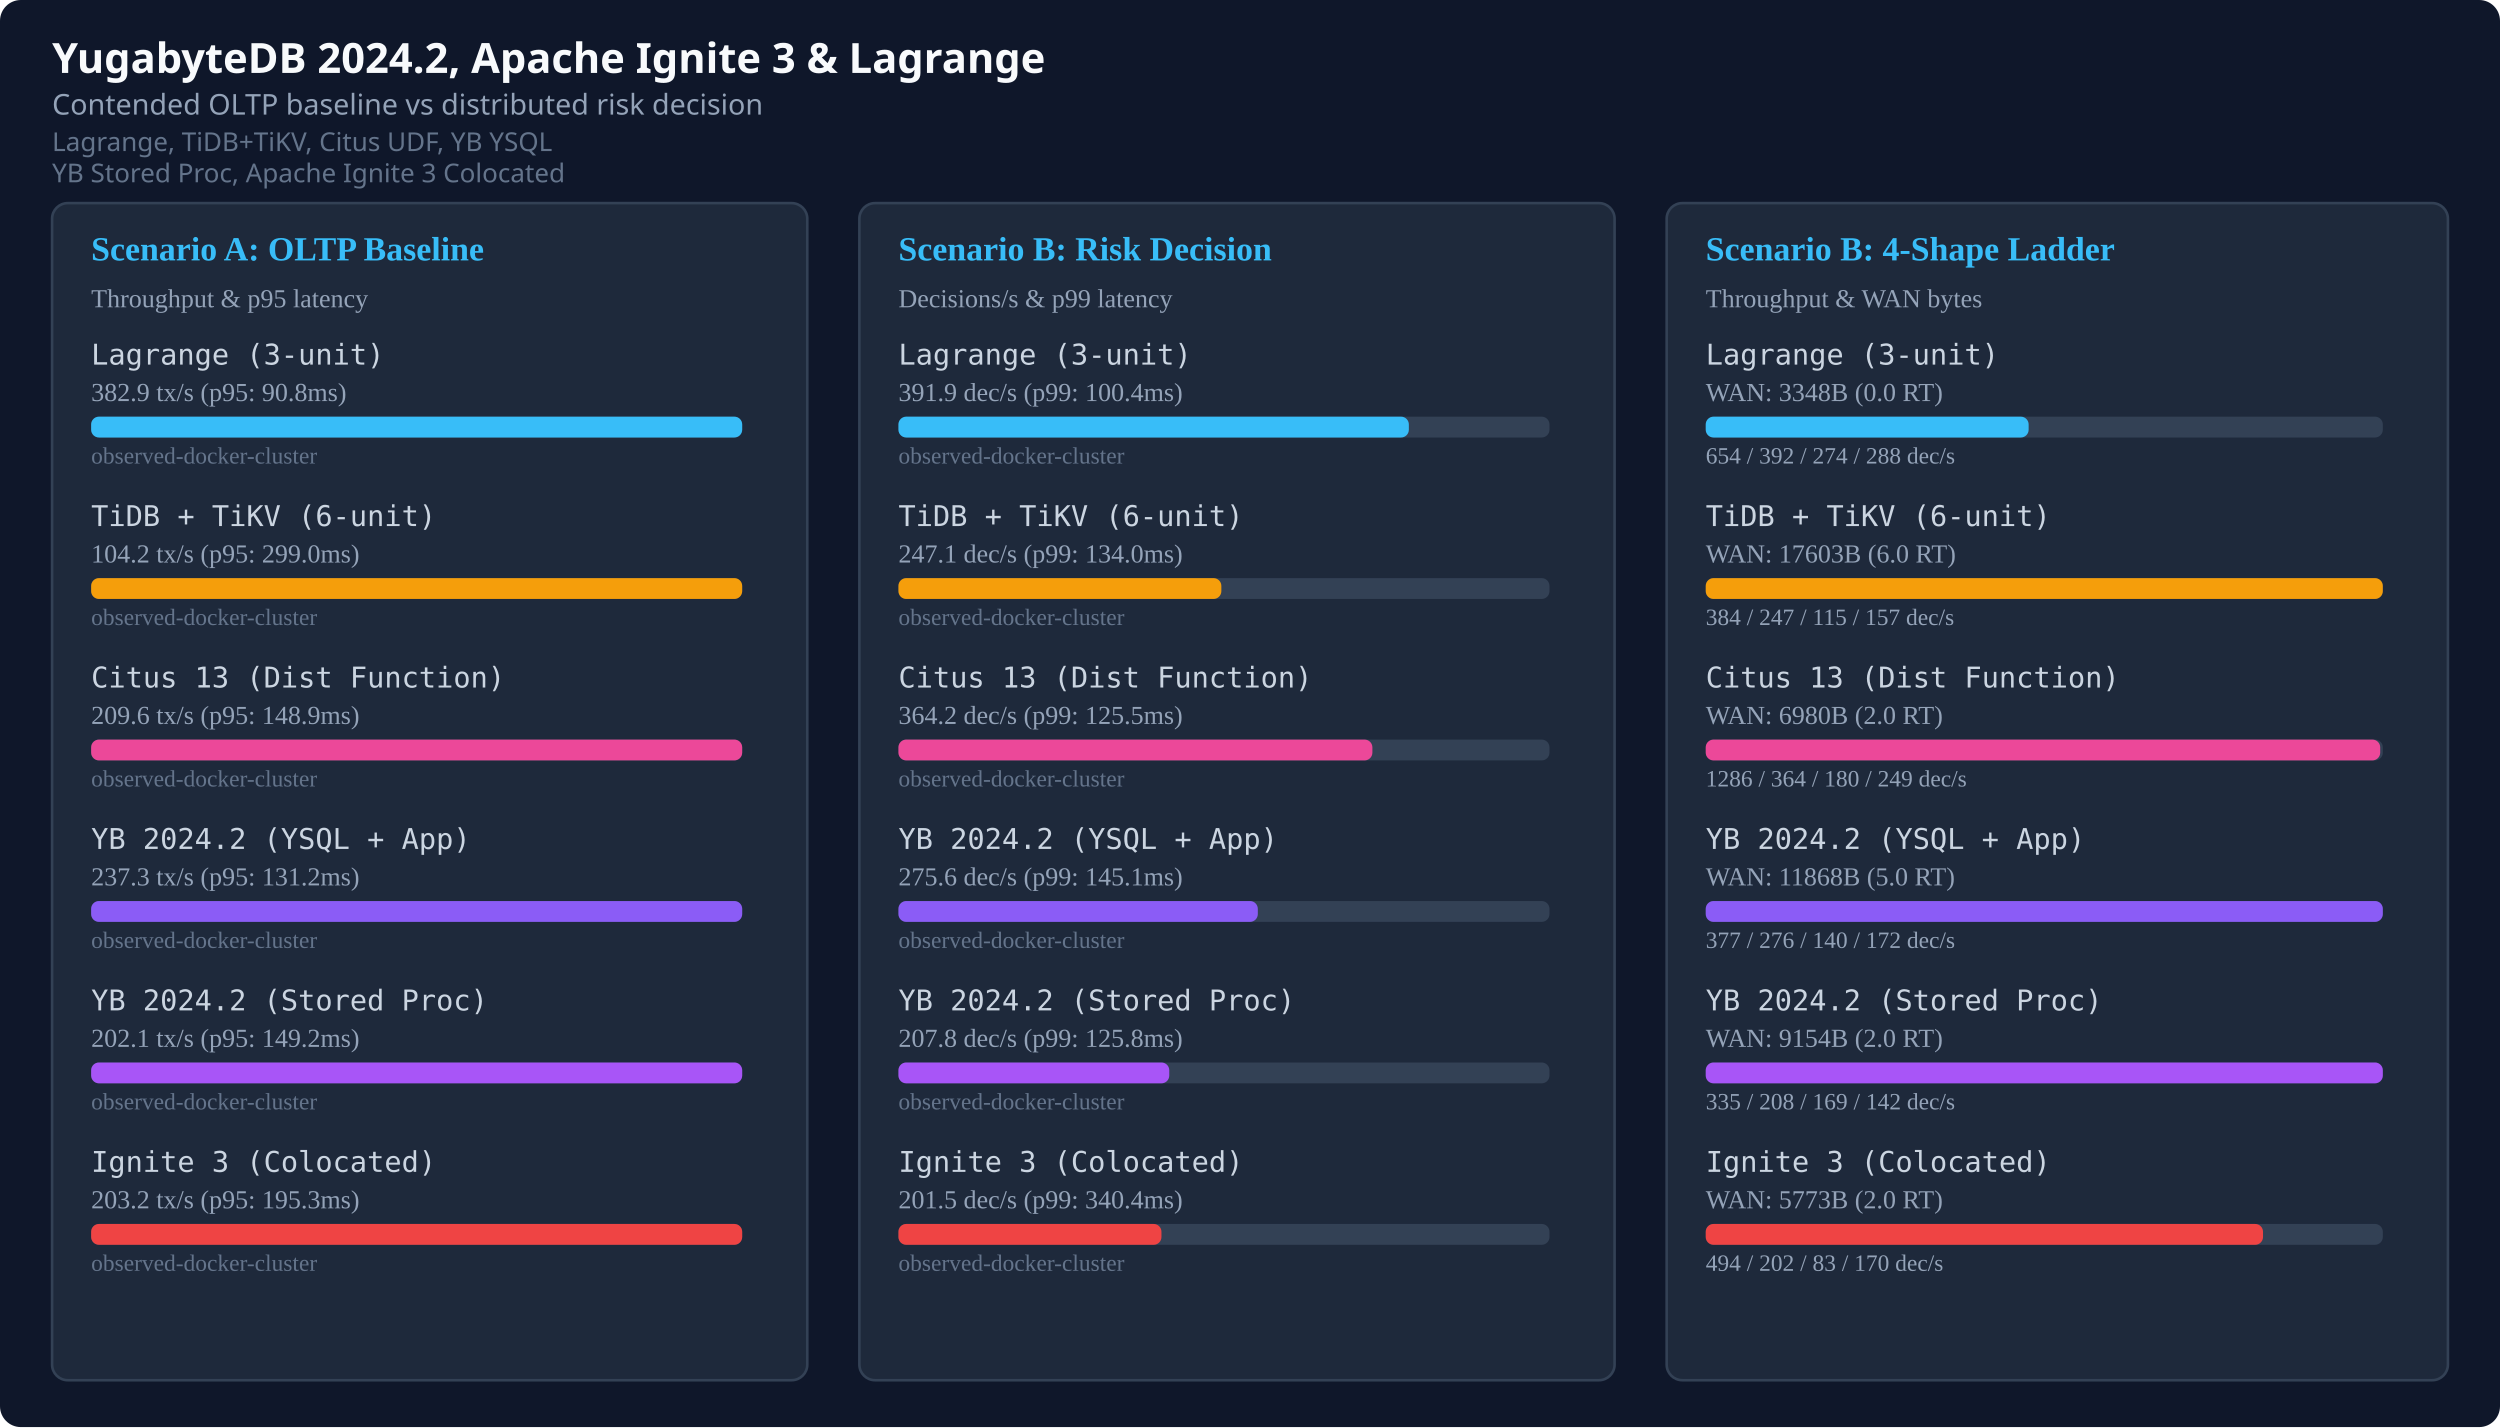
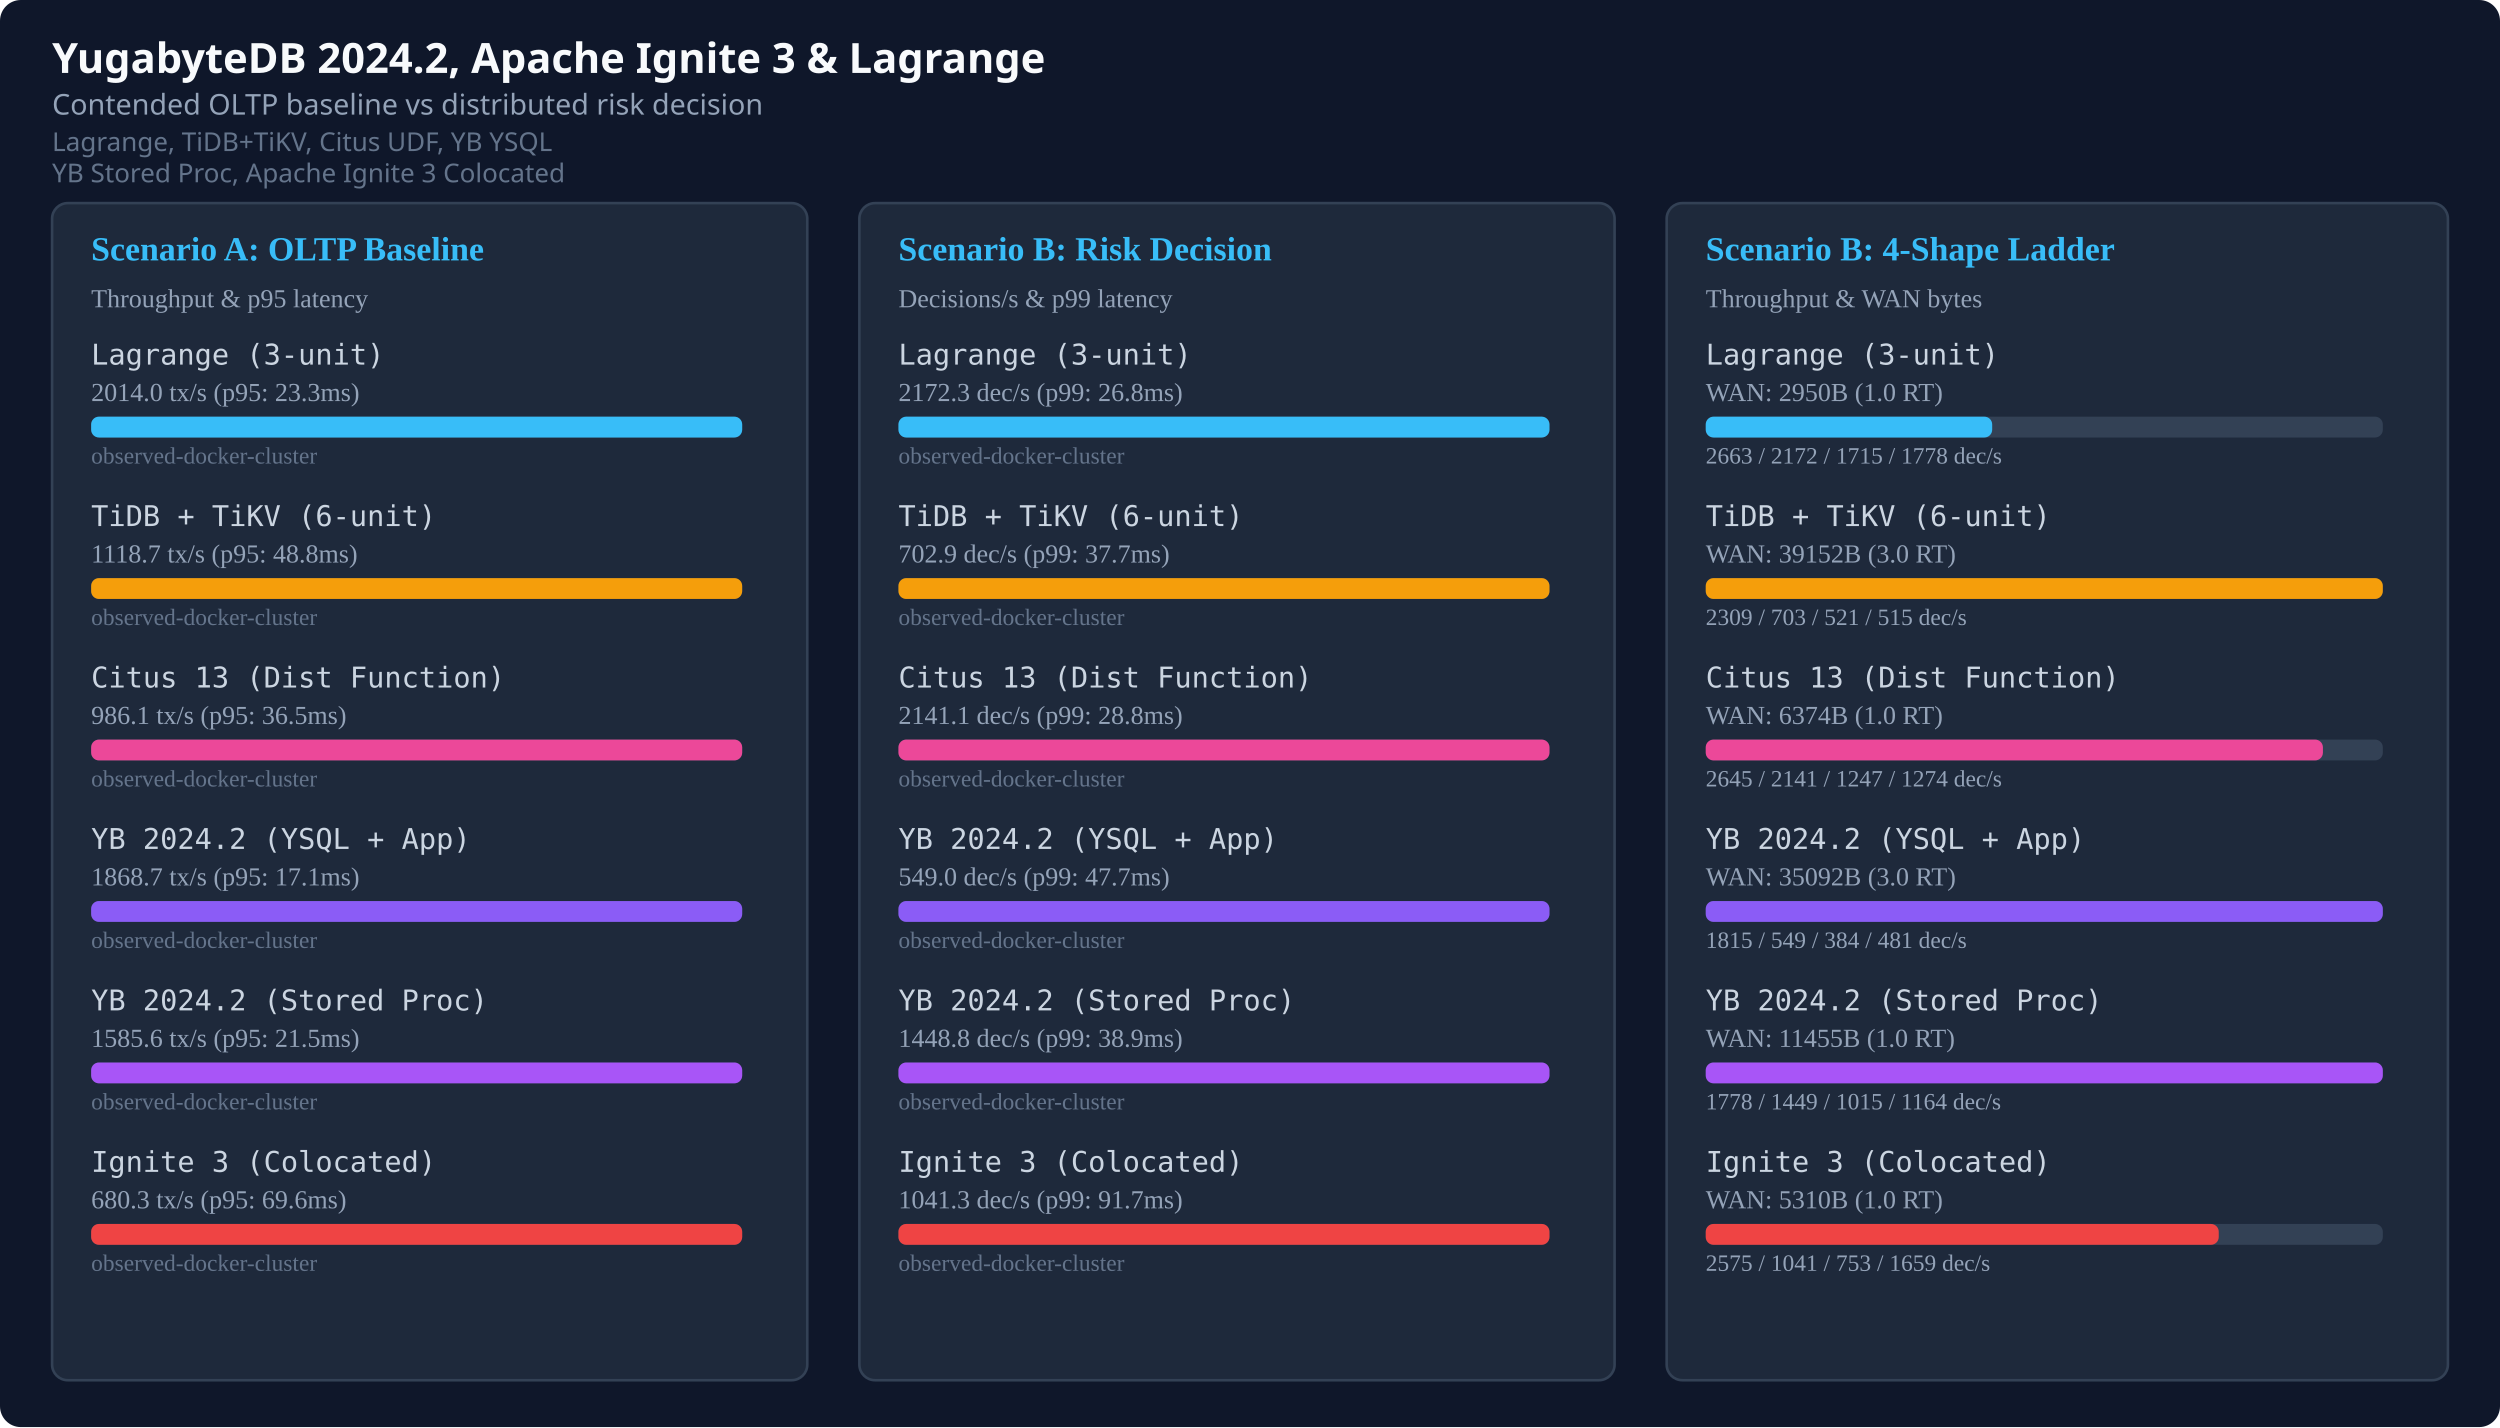
<svg xmlns="http://www.w3.org/2000/svg" viewBox="0 0 960 548" width="960" height="548">
  <rect width="960" height="548" fill="#0f172a" rx="8" />
  <text x="20" y="28" fill="#f8fafc" font-size="16" font-family="system-ui, sans-serif" font-weight="bold">YugabyteDB 2024.2, Apache Ignite 3 &amp; Lagrange</text>
  <text x="20" y="44" fill="#94a3b8" font-size="11" font-family="system-ui, sans-serif">Contended OLTP baseline vs distributed risk decision</text>
  <text x="20" y="58" fill="#64748b" font-size="10" font-family="system-ui, sans-serif">Lagrange, TiDB+TiKV, Citus UDF, YB YSQL</text>
  <text x="20" y="70" fill="#64748b" font-size="10" font-family="system-ui, sans-serif">YB Stored Proc, Apache Ignite 3 Colocated</text>
  <rect x="20" y="78" width="290" height="452" fill="#1e293b" rx="6" stroke="#334155" />
  <a href="tidb-reference-scenarios.md#scenario-a-tidb-oltp-baseline">
    <text x="35" y="100" fill="#38bdf8" font-size="13" font-weight="bold">Scenario A: OLTP Baseline</text>
  </a>
  <text x="35" y="118" fill="#94a3b8" font-size="10">Throughput &amp; p95 latency</text>
  <rect x="330" y="78" width="290" height="452" fill="#1e293b" rx="6" stroke="#334155" />
  <a href="tidb-reference-scenarios.md#scenario-b-tidb-distributed-risk-decision">
    <text x="345" y="100" fill="#38bdf8" font-size="13" font-weight="bold">Scenario B: Risk Decision</text>
  </a>
  <text x="345" y="118" fill="#94a3b8" font-size="10">Decisions/s &amp; p99 latency</text>
  <rect x="640" y="78" width="300" height="452" fill="#1e293b" rx="6" stroke="#334155" />
  <text x="655" y="100" fill="#38bdf8" font-size="13" font-weight="bold">Scenario B: 4-Shape Ladder</text>
  <text x="655" y="118" fill="#94a3b8" font-size="10">Throughput &amp; WAN bytes</text>
  <text x="35" y="140" fill="#cbd5e1" font-size="11" font-family="monospace">Lagrange (3-unit)</text>
-   <text x="35" y="154" fill="#94a3b8" font-size="10">382.9 tx/s (p95: 90.8ms)</text>
+   <text x="35" y="154" fill="#94a3b8" font-size="10">2014.0 tx/s (p95: 23.3ms)</text>
  <rect x="35" y="160" width="250" height="8" fill="#334155" rx="3" />
  <rect x="35" y="160" width="250" height="8" fill="#38bdf8" rx="3" />
  <text x="35" y="178" fill="#64748b" font-size="9">observed-docker-cluster</text>
  <text x="345" y="140" fill="#cbd5e1" font-size="11" font-family="monospace">Lagrange (3-unit)</text>
-   <text x="345" y="154" fill="#94a3b8" font-size="10">391.9 dec/s (p99: 100.4ms)</text>
+   <text x="345" y="154" fill="#94a3b8" font-size="10">2172.3 dec/s (p99: 26.8ms)</text>
  <rect x="345" y="160" width="250" height="8" fill="#334155" rx="3" />
-   <rect x="345" y="160" width="196" height="8" fill="#38bdf8" rx="3" />
+   <rect x="345" y="160" width="250" height="8" fill="#38bdf8" rx="3" />
  <text x="345" y="178" fill="#64748b" font-size="9">observed-docker-cluster</text>
  <text x="655" y="140" fill="#cbd5e1" font-size="11" font-family="monospace">Lagrange (3-unit)</text>
-   <text x="655" y="154" fill="#94a3b8" font-size="10">WAN: 3348B (0.0 RT)</text>
+   <text x="655" y="154" fill="#94a3b8" font-size="10">WAN: 2950B (1.0 RT)</text>
  <rect x="655" y="160" width="260" height="8" fill="#334155" rx="3" />
-   <rect x="655" y="160" width="124" height="8" fill="#38bdf8" rx="3" />
-   <text x="655" y="178" fill="#94a3b8" font-size="9">654 / 392 / 274 / 288 dec/s</text>
+   <rect x="655" y="160" width="110" height="8" fill="#38bdf8" rx="3" />
+   <text x="655" y="178" fill="#94a3b8" font-size="9">2663 / 2172 / 1715 / 1778 dec/s</text>
  <text x="35" y="202" fill="#cbd5e1" font-size="11" font-family="monospace">TiDB + TiKV (6-unit)</text>
-   <text x="35" y="216" fill="#94a3b8" font-size="10">104.2 tx/s (p95: 299.0ms)</text>
+   <text x="35" y="216" fill="#94a3b8" font-size="10">1118.7 tx/s (p95: 48.8ms)</text>
  <rect x="35" y="222" width="250" height="8" fill="#334155" rx="3" />
  <rect x="35" y="222" width="250" height="8" fill="#f59e0b" rx="3" />
  <text x="35" y="240" fill="#64748b" font-size="9">observed-docker-cluster</text>
  <text x="345" y="202" fill="#cbd5e1" font-size="11" font-family="monospace">TiDB + TiKV (6-unit)</text>
-   <text x="345" y="216" fill="#94a3b8" font-size="10">247.1 dec/s (p99: 134.0ms)</text>
+   <text x="345" y="216" fill="#94a3b8" font-size="10">702.9 dec/s (p99: 37.7ms)</text>
  <rect x="345" y="222" width="250" height="8" fill="#334155" rx="3" />
-   <rect x="345" y="222" width="124" height="8" fill="#f59e0b" rx="3" />
+   <rect x="345" y="222" width="250" height="8" fill="#f59e0b" rx="3" />
  <text x="345" y="240" fill="#64748b" font-size="9">observed-docker-cluster</text>
  <text x="655" y="202" fill="#cbd5e1" font-size="11" font-family="monospace">TiDB + TiKV (6-unit)</text>
-   <text x="655" y="216" fill="#94a3b8" font-size="10">WAN: 17603B (6.0 RT)</text>
+   <text x="655" y="216" fill="#94a3b8" font-size="10">WAN: 39152B (3.0 RT)</text>
  <rect x="655" y="222" width="260" height="8" fill="#334155" rx="3" />
  <rect x="655" y="222" width="260" height="8" fill="#f59e0b" rx="3" />
-   <text x="655" y="240" fill="#94a3b8" font-size="9">384 / 247 / 115 / 157 dec/s</text>
+   <text x="655" y="240" fill="#94a3b8" font-size="9">2309 / 703 / 521 / 515 dec/s</text>
  <text x="35" y="264" fill="#cbd5e1" font-size="11" font-family="monospace">Citus 13 (Dist Function)</text>
-   <text x="35" y="278" fill="#94a3b8" font-size="10">209.6 tx/s (p95: 148.9ms)</text>
+   <text x="35" y="278" fill="#94a3b8" font-size="10">986.1 tx/s (p95: 36.5ms)</text>
  <rect x="35" y="284" width="250" height="8" fill="#334155" rx="3" />
  <rect x="35" y="284" width="250" height="8" fill="#ec4899" rx="3" />
  <text x="35" y="302" fill="#64748b" font-size="9">observed-docker-cluster</text>
  <text x="345" y="264" fill="#cbd5e1" font-size="11" font-family="monospace">Citus 13 (Dist Function)</text>
-   <text x="345" y="278" fill="#94a3b8" font-size="10">364.2 dec/s (p99: 125.5ms)</text>
+   <text x="345" y="278" fill="#94a3b8" font-size="10">2141.1 dec/s (p99: 28.8ms)</text>
  <rect x="345" y="284" width="250" height="8" fill="#334155" rx="3" />
-   <rect x="345" y="284" width="182" height="8" fill="#ec4899" rx="3" />
+   <rect x="345" y="284" width="250" height="8" fill="#ec4899" rx="3" />
  <text x="345" y="302" fill="#64748b" font-size="9">observed-docker-cluster</text>
  <text x="655" y="264" fill="#cbd5e1" font-size="11" font-family="monospace">Citus 13 (Dist Function)</text>
-   <text x="655" y="278" fill="#94a3b8" font-size="10">WAN: 6980B (2.0 RT)</text>
+   <text x="655" y="278" fill="#94a3b8" font-size="10">WAN: 6374B (1.0 RT)</text>
  <rect x="655" y="284" width="260" height="8" fill="#334155" rx="3" />
-   <rect x="655" y="284" width="259" height="8" fill="#ec4899" rx="3" />
-   <text x="655" y="302" fill="#94a3b8" font-size="9">1286 / 364 / 180 / 249 dec/s</text>
+   <rect x="655" y="284" width="237" height="8" fill="#ec4899" rx="3" />
+   <text x="655" y="302" fill="#94a3b8" font-size="9">2645 / 2141 / 1247 / 1274 dec/s</text>
  <text x="35" y="326" fill="#cbd5e1" font-size="11" font-family="monospace">YB 2024.2 (YSQL + App)</text>
-   <text x="35" y="340" fill="#94a3b8" font-size="10">237.3 tx/s (p95: 131.2ms)</text>
+   <text x="35" y="340" fill="#94a3b8" font-size="10">1868.7 tx/s (p95: 17.1ms)</text>
  <rect x="35" y="346" width="250" height="8" fill="#334155" rx="3" />
  <rect x="35" y="346" width="250" height="8" fill="#8b5cf6" rx="3" />
  <text x="35" y="364" fill="#64748b" font-size="9">observed-docker-cluster</text>
  <text x="345" y="326" fill="#cbd5e1" font-size="11" font-family="monospace">YB 2024.2 (YSQL + App)</text>
-   <text x="345" y="340" fill="#94a3b8" font-size="10">275.6 dec/s (p99: 145.1ms)</text>
+   <text x="345" y="340" fill="#94a3b8" font-size="10">549.0 dec/s (p99: 47.7ms)</text>
  <rect x="345" y="346" width="250" height="8" fill="#334155" rx="3" />
-   <rect x="345" y="346" width="138" height="8" fill="#8b5cf6" rx="3" />
+   <rect x="345" y="346" width="250" height="8" fill="#8b5cf6" rx="3" />
  <text x="345" y="364" fill="#64748b" font-size="9">observed-docker-cluster</text>
  <text x="655" y="326" fill="#cbd5e1" font-size="11" font-family="monospace">YB 2024.2 (YSQL + App)</text>
-   <text x="655" y="340" fill="#94a3b8" font-size="10">WAN: 11868B (5.0 RT)</text>
+   <text x="655" y="340" fill="#94a3b8" font-size="10">WAN: 35092B (3.0 RT)</text>
  <rect x="655" y="346" width="260" height="8" fill="#334155" rx="3" />
  <rect x="655" y="346" width="260" height="8" fill="#8b5cf6" rx="3" />
-   <text x="655" y="364" fill="#94a3b8" font-size="9">377 / 276 / 140 / 172 dec/s</text>
+   <text x="655" y="364" fill="#94a3b8" font-size="9">1815 / 549 / 384 / 481 dec/s</text>
  <text x="35" y="388" fill="#cbd5e1" font-size="11" font-family="monospace">YB 2024.2 (Stored Proc)</text>
-   <text x="35" y="402" fill="#94a3b8" font-size="10">202.1 tx/s (p95: 149.2ms)</text>
+   <text x="35" y="402" fill="#94a3b8" font-size="10">1585.6 tx/s (p95: 21.5ms)</text>
  <rect x="35" y="408" width="250" height="8" fill="#334155" rx="3" />
  <rect x="35" y="408" width="250" height="8" fill="#a855f7" rx="3" />
  <text x="35" y="426" fill="#64748b" font-size="9">observed-docker-cluster</text>
  <text x="345" y="388" fill="#cbd5e1" font-size="11" font-family="monospace">YB 2024.2 (Stored Proc)</text>
-   <text x="345" y="402" fill="#94a3b8" font-size="10">207.8 dec/s (p99: 125.8ms)</text>
+   <text x="345" y="402" fill="#94a3b8" font-size="10">1448.8 dec/s (p99: 38.9ms)</text>
  <rect x="345" y="408" width="250" height="8" fill="#334155" rx="3" />
-   <rect x="345" y="408" width="104" height="8" fill="#a855f7" rx="3" />
+   <rect x="345" y="408" width="250" height="8" fill="#a855f7" rx="3" />
  <text x="345" y="426" fill="#64748b" font-size="9">observed-docker-cluster</text>
  <text x="655" y="388" fill="#cbd5e1" font-size="11" font-family="monospace">YB 2024.2 (Stored Proc)</text>
-   <text x="655" y="402" fill="#94a3b8" font-size="10">WAN: 9154B (2.0 RT)</text>
+   <text x="655" y="402" fill="#94a3b8" font-size="10">WAN: 11455B (1.0 RT)</text>
  <rect x="655" y="408" width="260" height="8" fill="#334155" rx="3" />
  <rect x="655" y="408" width="260" height="8" fill="#a855f7" rx="3" />
-   <text x="655" y="426" fill="#94a3b8" font-size="9">335 / 208 / 169 / 142 dec/s</text>
+   <text x="655" y="426" fill="#94a3b8" font-size="9">1778 / 1449 / 1015 / 1164 dec/s</text>
  <text x="35" y="450" fill="#cbd5e1" font-size="11" font-family="monospace">Ignite 3 (Colocated)</text>
-   <text x="35" y="464" fill="#94a3b8" font-size="10">203.2 tx/s (p95: 195.3ms)</text>
+   <text x="35" y="464" fill="#94a3b8" font-size="10">680.3 tx/s (p95: 69.6ms)</text>
  <rect x="35" y="470" width="250" height="8" fill="#334155" rx="3" />
  <rect x="35" y="470" width="250" height="8" fill="#ef4444" rx="3" />
  <text x="35" y="488" fill="#64748b" font-size="9">observed-docker-cluster</text>
  <text x="345" y="450" fill="#cbd5e1" font-size="11" font-family="monospace">Ignite 3 (Colocated)</text>
-   <text x="345" y="464" fill="#94a3b8" font-size="10">201.5 dec/s (p99: 340.4ms)</text>
+   <text x="345" y="464" fill="#94a3b8" font-size="10">1041.3 dec/s (p99: 91.7ms)</text>
  <rect x="345" y="470" width="250" height="8" fill="#334155" rx="3" />
-   <rect x="345" y="470" width="101" height="8" fill="#ef4444" rx="3" />
+   <rect x="345" y="470" width="250" height="8" fill="#ef4444" rx="3" />
  <text x="345" y="488" fill="#64748b" font-size="9">observed-docker-cluster</text>
  <text x="655" y="450" fill="#cbd5e1" font-size="11" font-family="monospace">Ignite 3 (Colocated)</text>
-   <text x="655" y="464" fill="#94a3b8" font-size="10">WAN: 5773B (2.0 RT)</text>
+   <text x="655" y="464" fill="#94a3b8" font-size="10">WAN: 5310B (1.0 RT)</text>
  <rect x="655" y="470" width="260" height="8" fill="#334155" rx="3" />
-   <rect x="655" y="470" width="214" height="8" fill="#ef4444" rx="3" />
-   <text x="655" y="488" fill="#94a3b8" font-size="9">494 / 202 / 83 / 170 dec/s</text>
+   <rect x="655" y="470" width="197" height="8" fill="#ef4444" rx="3" />
+   <text x="655" y="488" fill="#94a3b8" font-size="9">2575 / 1041 / 753 / 1659 dec/s</text>
</svg>
